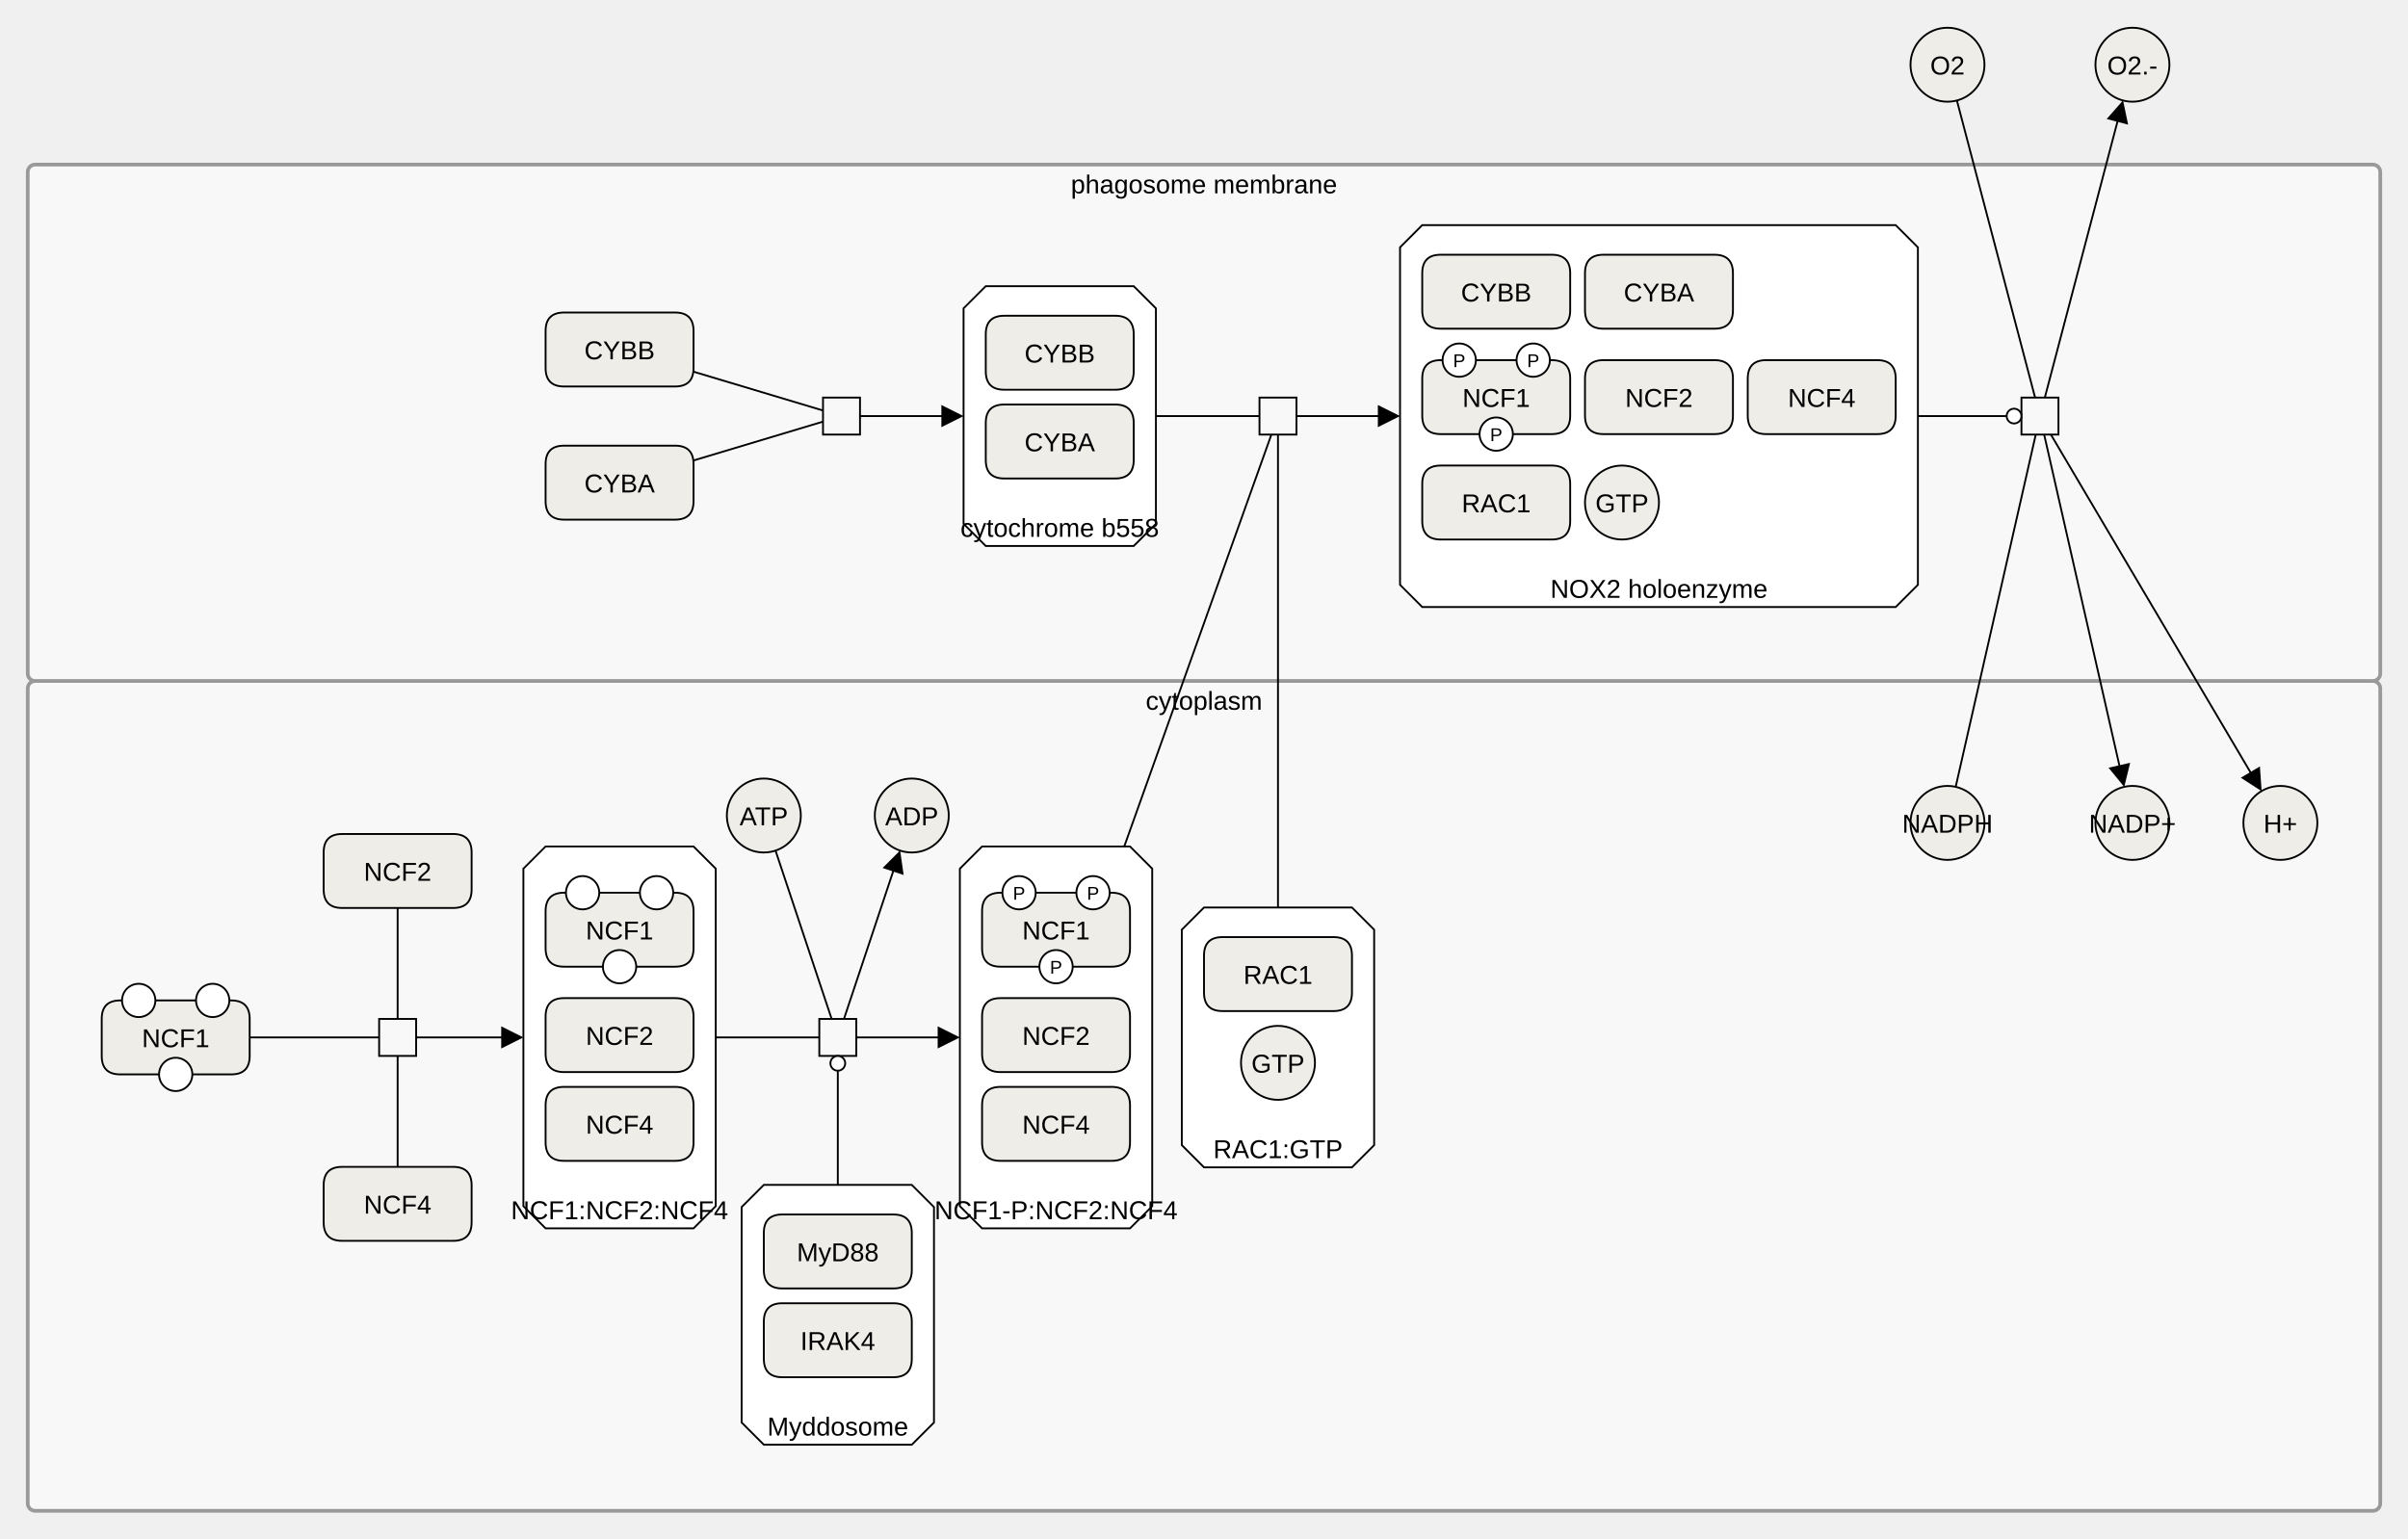
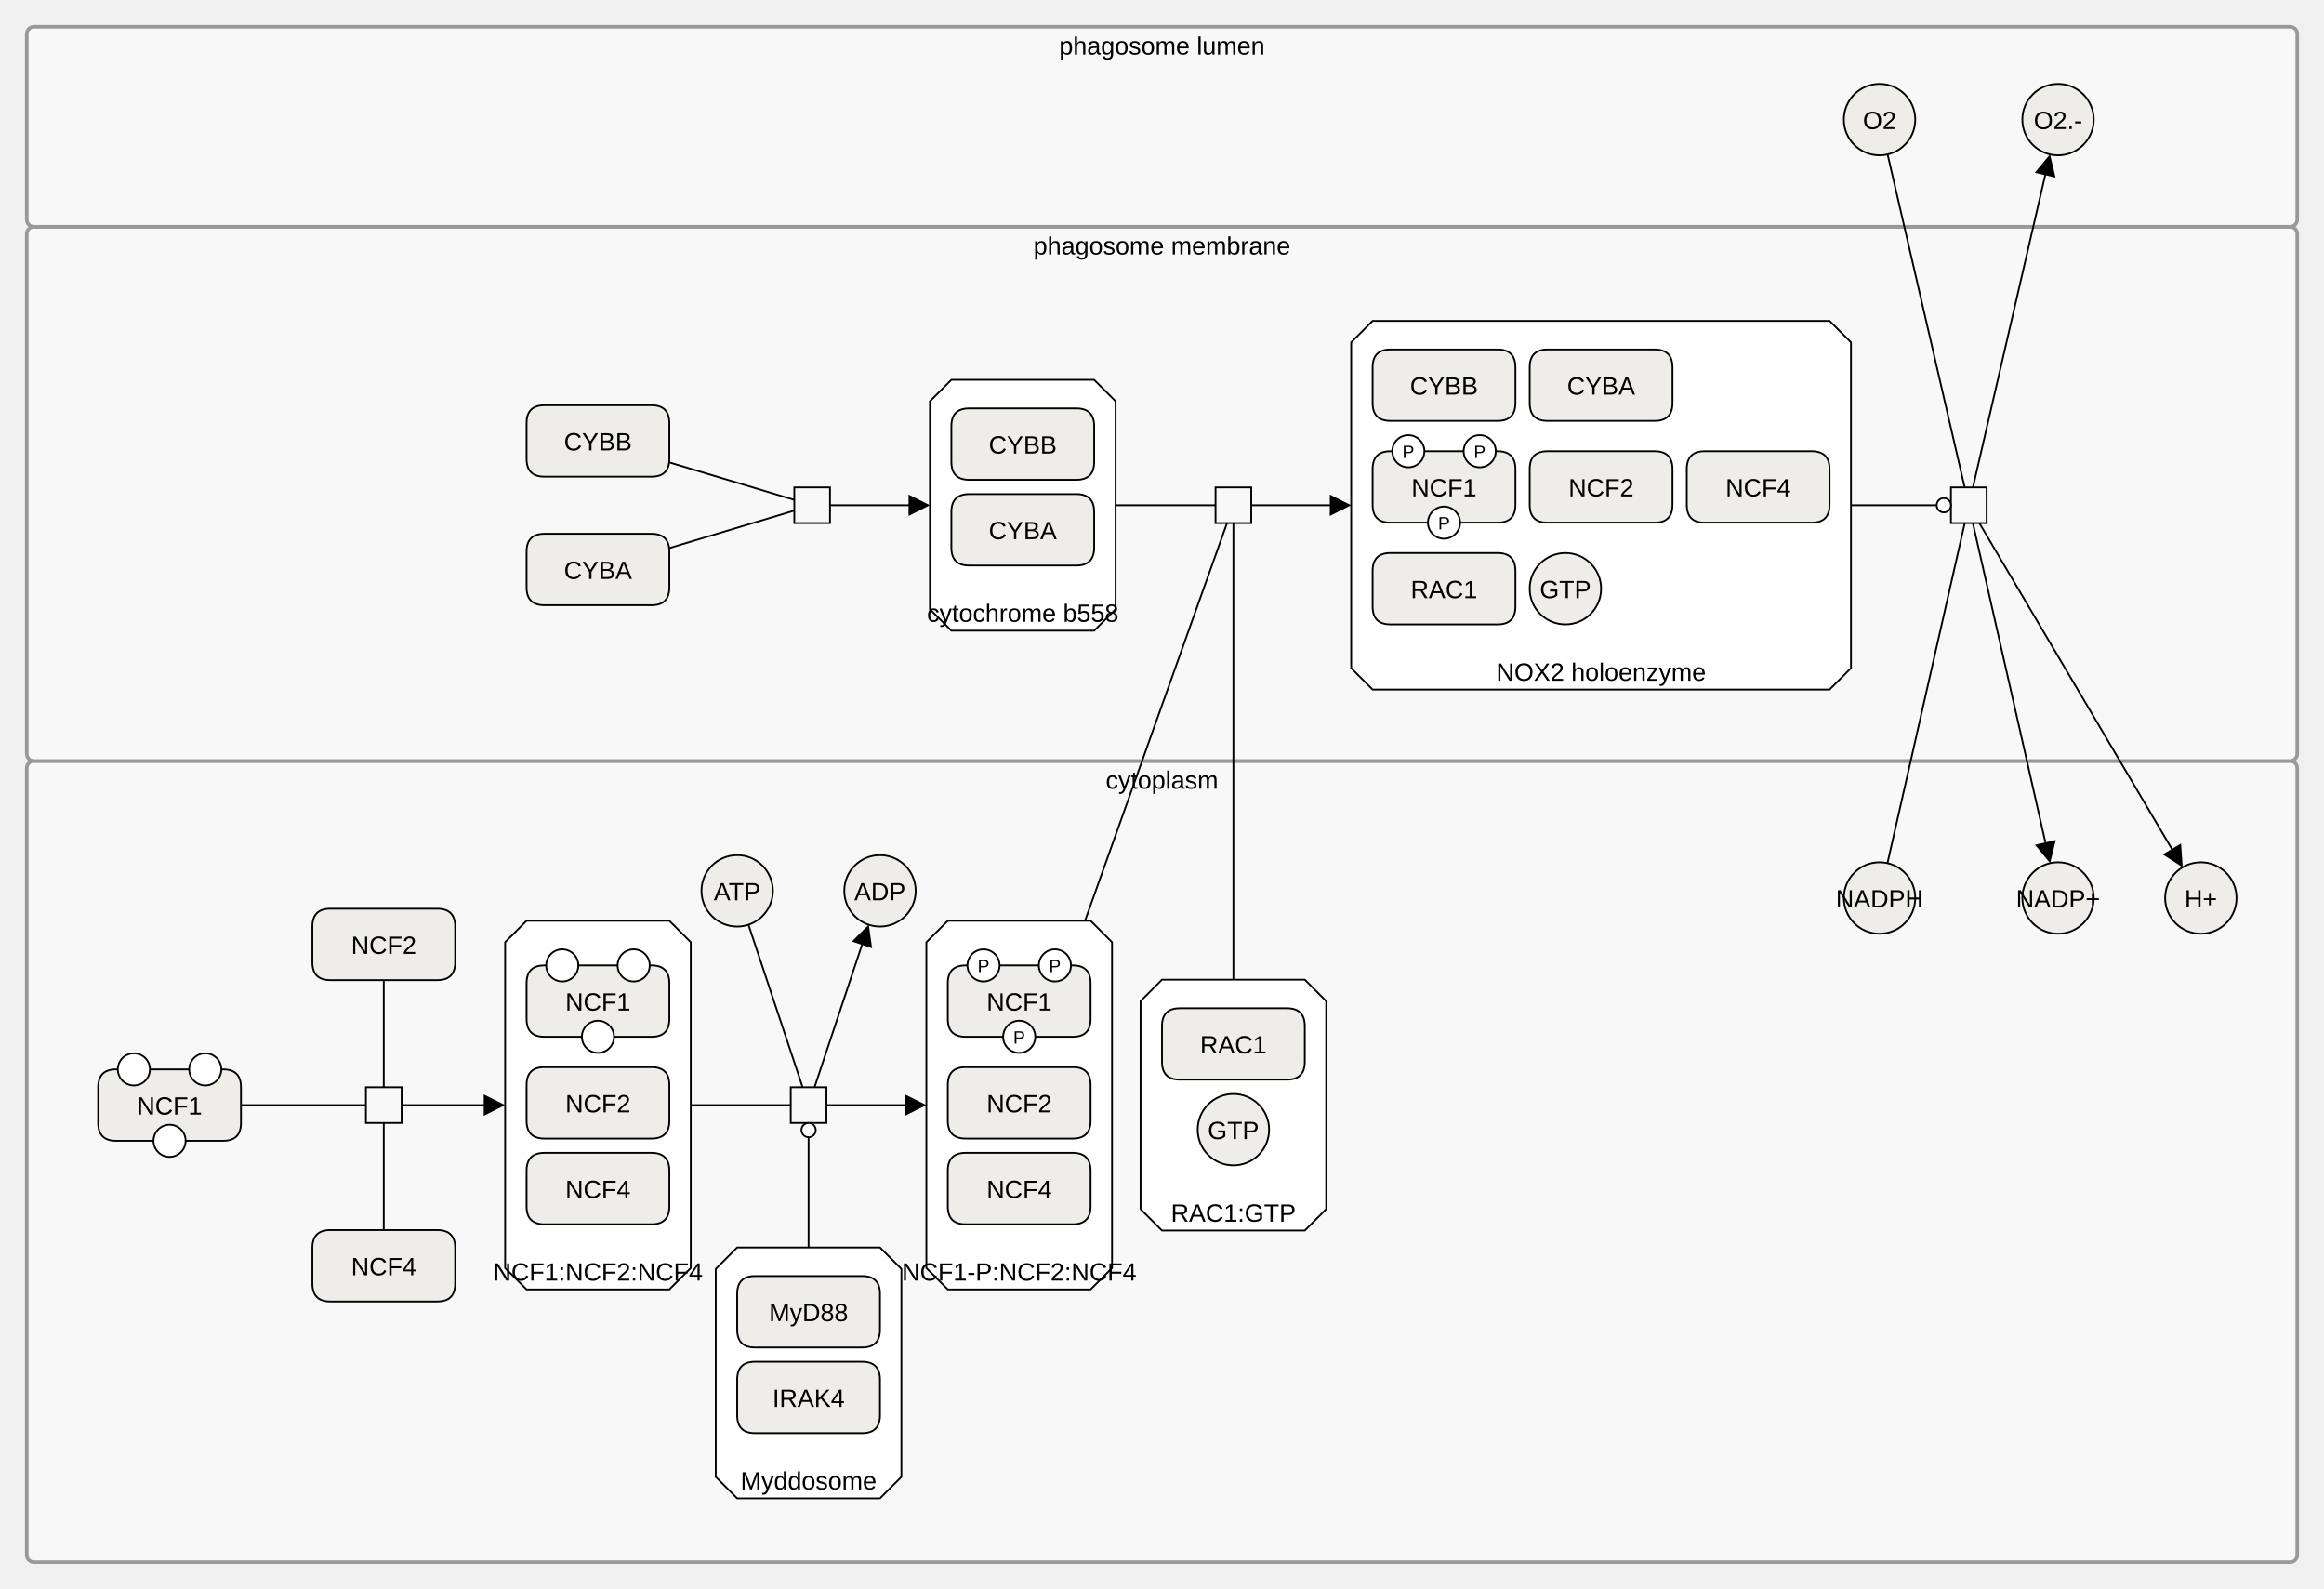
- <svg xmlns="http://www.w3.org/2000/svg" width="1302" height="832" viewBox="0 0 1302 832" stroke-linecap="butt" stroke-miterlimit="10">
-   <g transform="translate(35,105)">
+ <svg xmlns="http://www.w3.org/2000/svg" width="1302" height="890" viewBox="0 0 1302 890" stroke-linecap="butt" stroke-miterlimit="10">
+   <g transform="translate(35,163)">
    <path d="M-20 267.25 C-20 265.041 -18.209 263.25 -16 263.25 L1248 263.25 C1250.209 263.25 1252 265.041 1252 267.25 L1252 708 C1252 710.209 1250.209 712 1248 712 L-16 712 C-18.209 712 -20 710.209 -20 708 Z" fill="#F8F8F8" stroke="none" />
    <path d="M-20 267.25 C-20 265.041 -18.209 263.25 -16 263.25 L1248 263.25 C1250.209 263.25 1252 265.041 1252 267.25 L1252 708 C1252 710.209 1250.209 712 1248 712 L-16 712 C-18.209 712 -20 710.209 -20 708 Z" fill="none" stroke="#999999" stroke-width="2" />
    <text x="616" y="278.791" text-anchor="middle" font-family="'Dialog', Arial, Helvetica, sans-serif" font-size="14" fill="#000000" stroke="none" xml:space="preserve">cytoplasm</text>
-     <path d="M-20 -12 C-20 -14.209 -18.209 -16 -16 -16 L1248 -16 C1250.209 -16 1252 -14.209 1252 -12 L1252 259.25 C1252 261.459 1250.209 263.25 1248 263.25 L-16 263.25 C-18.209 263.25 -20 261.459 -20 259.25 Z" fill="#F8F8F8" stroke="none" />
-     <path d="M-20 -12 C-20 -14.209 -18.209 -16 -16 -16 L1248 -16 C1250.209 -16 1252 -14.209 1252 -12 L1252 259.25 C1252 261.459 1250.209 263.25 1248 263.25 L-16 263.25 C-18.209 263.25 -20 261.459 -20 259.25 Z" fill="none" stroke="#999999" stroke-width="2" />
-     <text x="616" y="-0.459" text-anchor="middle" font-family="'Dialog', Arial, Helvetica, sans-serif" font-size="14" fill="#000000" stroke="none" xml:space="preserve">phagosome membrane</text>
+     <path d="M-20 -32 C-20 -34.209 -18.209 -36 -16 -36 L1248 -36 C1250.209 -36 1252 -34.209 1252 -32 L1252 259.25 C1252 261.459 1250.209 263.25 1248 263.25 L-16 263.25 C-18.209 263.25 -20 261.459 -20 259.25 Z" fill="#F8F8F8" stroke="none" />
+     <path d="M-20 -32 C-20 -34.209 -18.209 -36 -16 -36 L1248 -36 C1250.209 -36 1252 -34.209 1252 -32 L1252 259.25 C1252 261.459 1250.209 263.25 1248 263.25 L-16 263.25 C-18.209 263.25 -20 261.459 -20 259.25 Z" fill="none" stroke="#999999" stroke-width="2" />
+     <text x="616" y="-20.459" text-anchor="middle" font-family="'Dialog', Arial, Helvetica, sans-serif" font-size="14" fill="#000000" stroke="none" xml:space="preserve">phagosome membrane</text>
+     <path d="M-20 -144 C-20 -146.209 -18.209 -148 -16 -148 L1248 -148 C1250.209 -148 1252 -146.209 1252 -144 L1252 -40 C1252 -37.791 1250.209 -36 1248 -36 L-16 -36 C-18.209 -36 -20 -37.791 -20 -40 Z" fill="#F8F8F8" stroke="none" />
+     <path d="M-20 -144 C-20 -146.209 -18.209 -148 -16 -148 L1248 -148 C1250.209 -148 1252 -146.209 1252 -144 L1252 -40 C1252 -37.791 1250.209 -36 1248 -36 L-16 -36 C-18.209 -36 -20 -37.791 -20 -40 Z" fill="none" stroke="#999999" stroke-width="2" />
+     <text x="616" y="-132.459" text-anchor="middle" font-family="'Dialog', Arial, Helvetica, sans-serif" font-size="14" fill="#000000" stroke="none" xml:space="preserve">phagosome lumen</text>
    <path d="M20 446 Q20 436 30 436 L90 436 Q100 436 100 446 L100 466 Q100 476 90 476 L30 476 Q20 476 20 466 Z" fill="#EFEDE7" stroke="none" />
    <path d="M20 446 Q20 436 30 436 L90 436 Q100 436 100 446 L100 466 Q100 476 90 476 L30 476 Q20 476 20 466 Z" fill="none" stroke="#000000" />
    <text x="60" y="461.291" text-anchor="middle" font-family="'Dialog', Arial, Helvetica, sans-serif" font-size="14" fill="#000000" stroke="none" xml:space="preserve">NCF1</text>
    <path d="M31 436 C31 431.029 35.029 427 40 427 L40 427 C44.971 427 49 431.029 49 436 L49 436 C49 440.971 44.971 445 40 445 L40 445 C35.029 445 31 440.971 31 436 Z" fill="#FFFFFF" stroke="none" />
    <path d="M31 436 C31 431.029 35.029 427 40 427 L40 427 C44.971 427 49 431.029 49 436 L49 436 C49 440.971 44.971 445 40 445 L40 445 C35.029 445 31 440.971 31 436 Z" fill="none" stroke="#000000" />
    <path d="M71 436 C71 431.029 75.029 427 80 427 L80 427 C84.971 427 89 431.029 89 436 L89 436 C89 440.971 84.971 445 80 445 L80 445 C75.029 445 71 440.971 71 436 Z" fill="#FFFFFF" stroke="none" />
    <path d="M71 436 C71 431.029 75.029 427 80 427 L80 427 C84.971 427 89 431.029 89 436 L89 436 C89 440.971 84.971 445 80 445 L80 445 C75.029 445 71 440.971 71 436 Z" fill="none" stroke="#000000" />
    <path d="M51 476 C51 471.029 55.029 467 60 467 L60 467 C64.971 467 69 471.029 69 476 L69 476 C69 480.971 64.971 485 60 485 L60 485 C55.029 485 51 480.971 51 476 Z" fill="#FFFFFF" stroke="none" />
    <path d="M51 476 C51 471.029 55.029 467 60 467 L60 467 C64.971 467 69 471.029 69 476 L69 476 C69 480.971 64.971 485 60 485 L60 485 C55.029 485 51 480.971 51 476 Z" fill="none" stroke="#000000" />
    <path d="M140 356 Q140 346 150 346 L210 346 Q220 346 220 356 L220 376 Q220 386 210 386 L150 386 Q140 386 140 376 Z" fill="#EFEDE7" stroke="none" />
    <path d="M140 356 Q140 346 150 346 L210 346 Q220 346 220 356 L220 376 Q220 386 210 386 L150 386 Q140 386 140 376 Z" fill="none" stroke="#000000" />
    <text x="180" y="371.291" text-anchor="middle" font-family="'Dialog', Arial, Helvetica, sans-serif" font-size="14" fill="#000000" stroke="none" xml:space="preserve">NCF2</text>
    <path d="M140 536 Q140 526 150 526 L210 526 Q220 526 220 536 L220 556 Q220 566 210 566 L150 566 Q140 566 140 556 Z" fill="#EFEDE7" stroke="none" />
    <path d="M140 536 Q140 526 150 526 L210 526 Q220 526 220 536 L220 556 Q220 566 210 566 L150 566 Q140 566 140 556 Z" fill="none" stroke="#000000" />
    <text x="180" y="551.291" text-anchor="middle" font-family="'Dialog', Arial, Helvetica, sans-serif" font-size="14" fill="#000000" stroke="none" xml:space="preserve">NCF4</text>
    <path d="M260 352.75 L340 352.75 L352 364.75 L352 547.25 L340 559.25 L260 559.25 L248 547.25 L248 364.75 Z" fill="#FFFFFF" stroke="none" />
    <path d="M260 352.75 L340 352.75 L352 364.75 L352 547.25 L340 559.25 L260 559.25 L248 547.25 L248 364.75 Z" fill="none" stroke="#000000" />
    <text x="300" y="554.291" text-anchor="middle" font-family="'Dialog', Arial, Helvetica, sans-serif" font-size="14" fill="#000000" stroke="none" xml:space="preserve">NCF1:NCF2:NCF4</text>
    <path d="M260 387.75 Q260 377.75 270 377.75 L330 377.75 Q340 377.75 340 387.75 L340 407.75 Q340 417.75 330 417.75 L270 417.75 Q260 417.75 260 407.75 Z" fill="#EFEDE7" stroke="none" />
    <path d="M260 387.75 Q260 377.75 270 377.75 L330 377.75 Q340 377.75 340 387.75 L340 407.75 Q340 417.75 330 417.75 L270 417.75 Q260 417.75 260 407.75 Z" fill="none" stroke="#000000" />
    <text x="300" y="403.041" text-anchor="middle" font-family="'Dialog', Arial, Helvetica, sans-serif" font-size="14" fill="#000000" stroke="none" xml:space="preserve">NCF1</text>
    <path d="M271 377.75 C271 372.779 275.029 368.75 280 368.75 L280 368.75 C284.971 368.75 289 372.779 289 377.75 L289 377.75 C289 382.721 284.971 386.75 280 386.75 L280 386.75 C275.029 386.75 271 382.721 271 377.75 Z" fill="#FFFFFF" stroke="none" />
    <path d="M271 377.75 C271 372.779 275.029 368.75 280 368.75 L280 368.75 C284.971 368.75 289 372.779 289 377.75 L289 377.75 C289 382.721 284.971 386.75 280 386.75 L280 386.75 C275.029 386.75 271 382.721 271 377.75 Z" fill="none" stroke="#000000" />
    <path d="M311 377.75 C311 372.779 315.029 368.75 320 368.75 L320 368.75 C324.971 368.75 329 372.779 329 377.75 L329 377.75 C329 382.721 324.971 386.75 320 386.75 L320 386.75 C315.029 386.75 311 382.721 311 377.75 Z" fill="#FFFFFF" stroke="none" />
    <path d="M311 377.75 C311 372.779 315.029 368.75 320 368.75 L320 368.75 C324.971 368.75 329 372.779 329 377.75 L329 377.75 C329 382.721 324.971 386.75 320 386.75 L320 386.75 C315.029 386.75 311 382.721 311 377.75 Z" fill="none" stroke="#000000" />
    <path d="M291 417.75 C291 412.779 295.029 408.75 300 408.75 L300 408.75 C304.971 408.75 309 412.779 309 417.75 L309 417.75 C309 422.721 304.971 426.75 300 426.75 L300 426.75 C295.029 426.75 291 422.721 291 417.75 Z" fill="#FFFFFF" stroke="none" />
    <path d="M291 417.75 C291 412.779 295.029 408.75 300 408.75 L300 408.75 C304.971 408.75 309 412.779 309 417.75 L309 417.75 C309 422.721 304.971 426.75 300 426.75 L300 426.75 C295.029 426.75 291 422.721 291 417.75 Z" fill="none" stroke="#000000" />
    <path d="M260 444.75 Q260 434.75 270 434.75 L330 434.75 Q340 434.75 340 444.75 L340 464.75 Q340 474.75 330 474.75 L270 474.75 Q260 474.75 260 464.75 Z" fill="#EFEDE7" stroke="none" />
    <path d="M260 444.75 Q260 434.75 270 434.75 L330 434.75 Q340 434.75 340 444.75 L340 464.75 Q340 474.75 330 474.75 L270 474.75 Q260 474.75 260 464.75 Z" fill="none" stroke="#000000" />
    <text x="300" y="460.041" text-anchor="middle" font-family="'Dialog', Arial, Helvetica, sans-serif" font-size="14" fill="#000000" stroke="none" xml:space="preserve">NCF2</text>
    <path d="M260 492.75 Q260 482.75 270 482.75 L330 482.75 Q340 482.75 340 492.75 L340 512.75 Q340 522.75 330 522.75 L270 522.75 Q260 522.75 260 512.75 Z" fill="#EFEDE7" stroke="none" />
    <path d="M260 492.75 Q260 482.75 270 482.75 L330 482.75 Q340 482.75 340 492.75 L340 512.75 Q340 522.75 330 522.75 L270 522.75 Q260 522.75 260 512.75 Z" fill="none" stroke="#000000" />
    <text x="300" y="508.041" text-anchor="middle" font-family="'Dialog', Arial, Helvetica, sans-serif" font-size="14" fill="#000000" stroke="none" xml:space="preserve">NCF4</text>
    <path d="M358 336 C358 324.954 366.954 316 378 316 L378 316 C389.046 316 398 324.954 398 336 L398 336 C398 347.046 389.046 356 378 356 L378 356 C366.954 356 358 347.046 358 336 Z" fill="#EFEDE7" stroke="none" />
    <path d="M358 336 C358 324.954 366.954 316 378 316 L378 316 C389.046 316 398 324.954 398 336 L398 336 C398 347.046 389.046 356 378 356 L378 356 C366.954 356 358 347.046 358 336 Z" fill="none" stroke="#000000" />
    <text x="378" y="341.291" text-anchor="middle" font-family="'Dialog', Arial, Helvetica, sans-serif" font-size="14" fill="#000000" stroke="none" xml:space="preserve">ATP</text>
    <path d="M438 336 C438 324.954 446.954 316 458 316 L458 316 C469.046 316 478 324.954 478 336 L478 336 C478 347.046 469.046 356 458 356 L458 356 C446.954 356 438 347.046 438 336 Z" fill="#EFEDE7" stroke="none" />
    <path d="M438 336 C438 324.954 446.954 316 458 316 L458 316 C469.046 316 478 324.954 478 336 L478 336 C478 347.046 469.046 356 458 356 L458 356 C446.954 356 438 347.046 438 336 Z" fill="none" stroke="#000000" />
    <text x="458" y="341.291" text-anchor="middle" font-family="'Dialog', Arial, Helvetica, sans-serif" font-size="14" fill="#000000" stroke="none" xml:space="preserve">ADP</text>
    <path d="M378 535.75 L458 535.75 L470 547.75 L470 664.25 L458 676.25 L378 676.25 L366 664.25 L366 547.75 Z" fill="#FFFFFF" stroke="none" />
    <path d="M378 535.75 L458 535.75 L470 547.75 L470 664.25 L458 676.25 L378 676.25 L366 664.25 L366 547.75 Z" fill="none" stroke="#000000" />
    <text x="418" y="671.291" text-anchor="middle" font-family="'Dialog', Arial, Helvetica, sans-serif" font-size="14" fill="#000000" stroke="none" xml:space="preserve">Myddosome</text>
    <path d="M378 561.75 Q378 551.75 388 551.75 L448 551.75 Q458 551.75 458 561.75 L458 581.75 Q458 591.75 448 591.75 L388 591.75 Q378 591.75 378 581.75 Z" fill="#EFEDE7" stroke="none" />
    <path d="M378 561.75 Q378 551.75 388 551.75 L448 551.75 Q458 551.75 458 561.75 L458 581.75 Q458 591.75 448 591.75 L388 591.75 Q378 591.75 378 581.75 Z" fill="none" stroke="#000000" />
    <text x="418" y="577.041" text-anchor="middle" font-family="'Dialog', Arial, Helvetica, sans-serif" font-size="14" fill="#000000" stroke="none" xml:space="preserve">MyD88</text>
    <path d="M378 609.75 Q378 599.75 388 599.75 L448 599.75 Q458 599.75 458 609.75 L458 629.75 Q458 639.75 448 639.75 L388 639.75 Q378 639.75 378 629.75 Z" fill="#EFEDE7" stroke="none" />
    <path d="M378 609.75 Q378 599.75 388 599.75 L448 599.75 Q458 599.75 458 609.75 L458 629.75 Q458 639.75 448 639.75 L388 639.75 Q378 639.75 378 629.75 Z" fill="none" stroke="#000000" />
    <text x="418" y="625.041" text-anchor="middle" font-family="'Dialog', Arial, Helvetica, sans-serif" font-size="14" fill="#000000" stroke="none" xml:space="preserve">IRAK4</text>
    <path d="M496 352.75 L576 352.75 L588 364.75 L588 547.25 L576 559.25 L496 559.25 L484 547.25 L484 364.75 Z" fill="#FFFFFF" stroke="none" />
    <path d="M496 352.75 L576 352.75 L588 364.75 L588 547.25 L576 559.25 L496 559.25 L484 547.25 L484 364.75 Z" fill="none" stroke="#000000" />
    <text x="536" y="554.291" text-anchor="middle" font-family="'Dialog', Arial, Helvetica, sans-serif" font-size="14" fill="#000000" stroke="none" xml:space="preserve">NCF1-P:NCF2:NCF4</text>
    <path d="M496 387.75 Q496 377.75 506 377.75 L566 377.75 Q576 377.75 576 387.75 L576 407.75 Q576 417.75 566 417.75 L506 417.75 Q496 417.75 496 407.75 Z" fill="#EFEDE7" stroke="none" />
    <path d="M496 387.75 Q496 377.75 506 377.75 L566 377.75 Q576 377.75 576 387.75 L576 407.75 Q576 417.75 566 417.75 L506 417.75 Q496 417.75 496 407.75 Z" fill="none" stroke="#000000" />
    <text x="536" y="403.041" text-anchor="middle" font-family="'Dialog', Arial, Helvetica, sans-serif" font-size="14" fill="#000000" stroke="none" xml:space="preserve">NCF1</text>
    <path d="M507 377.75 C507 372.779 511.029 368.75 516 368.75 L516 368.75 C520.971 368.75 525 372.779 525 377.75 L525 377.75 C525 382.721 520.971 386.75 516 386.75 L516 386.75 C511.029 386.75 507 382.721 507 377.75 Z" fill="#FFFFFF" stroke="none" />
    <path d="M507 377.75 C507 372.779 511.029 368.75 516 368.75 L516 368.75 C520.971 368.75 525 372.779 525 377.75 L525 377.75 C525 382.721 520.971 386.75 516 386.75 L516 386.75 C511.029 386.75 507 382.721 507 377.75 Z" fill="none" stroke="#000000" />
    <text x="516" y="381.529" text-anchor="middle" font-family="'Dialog', Arial, Helvetica, sans-serif" font-size="10" fill="#000000" stroke="none" xml:space="preserve">P</text>
    <path d="M547 377.75 C547 372.779 551.029 368.75 556 368.75 L556 368.75 C560.971 368.75 565 372.779 565 377.75 L565 377.75 C565 382.721 560.971 386.75 556 386.75 L556 386.75 C551.029 386.75 547 382.721 547 377.75 Z" fill="#FFFFFF" stroke="none" />
    <path d="M547 377.75 C547 372.779 551.029 368.75 556 368.75 L556 368.75 C560.971 368.75 565 372.779 565 377.75 L565 377.75 C565 382.721 560.971 386.75 556 386.75 L556 386.75 C551.029 386.75 547 382.721 547 377.75 Z" fill="none" stroke="#000000" />
    <text x="556" y="381.529" text-anchor="middle" font-family="'Dialog', Arial, Helvetica, sans-serif" font-size="10" fill="#000000" stroke="none" xml:space="preserve">P</text>
    <path d="M527 417.75 C527 412.779 531.029 408.75 536 408.75 L536 408.75 C540.971 408.75 545 412.779 545 417.75 L545 417.75 C545 422.721 540.971 426.75 536 426.75 L536 426.75 C531.029 426.75 527 422.721 527 417.75 Z" fill="#FFFFFF" stroke="none" />
    <path d="M527 417.75 C527 412.779 531.029 408.75 536 408.75 L536 408.75 C540.971 408.75 545 412.779 545 417.75 L545 417.75 C545 422.721 540.971 426.75 536 426.75 L536 426.75 C531.029 426.75 527 422.721 527 417.75 Z" fill="none" stroke="#000000" />
    <text x="536" y="421.529" text-anchor="middle" font-family="'Dialog', Arial, Helvetica, sans-serif" font-size="10" fill="#000000" stroke="none" xml:space="preserve">P</text>
    <path d="M496 444.75 Q496 434.75 506 434.75 L566 434.75 Q576 434.75 576 444.75 L576 464.75 Q576 474.75 566 474.75 L506 474.75 Q496 474.75 496 464.75 Z" fill="#EFEDE7" stroke="none" />
    <path d="M496 444.75 Q496 434.75 506 434.75 L566 434.75 Q576 434.75 576 444.75 L576 464.75 Q576 474.75 566 474.75 L506 474.75 Q496 474.75 496 464.75 Z" fill="none" stroke="#000000" />
    <text x="536" y="460.041" text-anchor="middle" font-family="'Dialog', Arial, Helvetica, sans-serif" font-size="14" fill="#000000" stroke="none" xml:space="preserve">NCF2</text>
    <path d="M496 492.75 Q496 482.75 506 482.75 L566 482.75 Q576 482.75 576 492.75 L576 512.75 Q576 522.75 566 522.75 L506 522.75 Q496 522.75 496 512.75 Z" fill="#EFEDE7" stroke="none" />
    <path d="M496 492.75 Q496 482.75 506 482.75 L566 482.75 Q576 482.75 576 492.75 L576 512.75 Q576 522.75 566 522.75 L506 522.75 Q496 522.75 496 512.75 Z" fill="none" stroke="#000000" />
    <text x="536" y="508.041" text-anchor="middle" font-family="'Dialog', Arial, Helvetica, sans-serif" font-size="14" fill="#000000" stroke="none" xml:space="preserve">NCF4</text>
    <path d="M616 385.75 L696 385.75 L708 397.75 L708 514.25 L696 526.25 L616 526.25 L604 514.25 L604 397.75 Z" fill="#FFFFFF" stroke="none" />
    <path d="M616 385.75 L696 385.75 L708 397.75 L708 514.25 L696 526.25 L616 526.25 L604 514.25 L604 397.75 Z" fill="none" stroke="#000000" />
    <text x="656" y="521.291" text-anchor="middle" font-family="'Dialog', Arial, Helvetica, sans-serif" font-size="14" fill="#000000" stroke="none" xml:space="preserve">RAC1:GTP</text>
    <path d="M616 411.75 Q616 401.75 626 401.75 L686 401.75 Q696 401.75 696 411.75 L696 431.75 Q696 441.75 686 441.75 L626 441.75 Q616 441.75 616 431.75 Z" fill="#EFEDE7" stroke="none" />
    <path d="M616 411.75 Q616 401.75 626 401.75 L686 401.75 Q696 401.75 696 411.75 L696 431.75 Q696 441.75 686 441.75 L626 441.75 Q616 441.75 616 431.75 Z" fill="none" stroke="#000000" />
    <text x="656" y="427.041" text-anchor="middle" font-family="'Dialog', Arial, Helvetica, sans-serif" font-size="14" fill="#000000" stroke="none" xml:space="preserve">RAC1</text>
    <path d="M636 469.75 C636 458.704 644.954 449.75 656 449.75 L656 449.75 C667.046 449.75 676 458.704 676 469.75 L676 469.75 C676 480.796 667.046 489.75 656 489.75 L656 489.75 C644.954 489.75 636 480.796 636 469.75 Z" fill="#EFEDE7" stroke="none" />
    <path d="M636 469.75 C636 458.704 644.954 449.75 656 449.75 L656 449.75 C667.046 449.75 676 458.704 676 469.75 L676 469.75 C676 480.796 667.046 489.75 656 489.75 L656 489.75 C644.954 489.75 636 480.796 636 469.75 Z" fill="none" stroke="#000000" />
    <text x="656" y="475.041" text-anchor="middle" font-family="'Dialog', Arial, Helvetica, sans-serif" font-size="14" fill="#000000" stroke="none" xml:space="preserve">GTP</text>
    <path d="M998 340 C998 328.954 1006.954 320 1018 320 L1018 320 C1029.046 320 1038 328.954 1038 340 L1038 340 C1038 351.046 1029.046 360 1018 360 L1018 360 C1006.954 360 998 351.046 998 340 Z" fill="#EFEDE7" stroke="none" />
    <path d="M998 340 C998 328.954 1006.954 320 1018 320 L1018 320 C1029.046 320 1038 328.954 1038 340 L1038 340 C1038 351.046 1029.046 360 1018 360 L1018 360 C1006.954 360 998 351.046 998 340 Z" fill="none" stroke="#000000" />
    <text x="1018" y="345.291" text-anchor="middle" font-family="'Dialog', Arial, Helvetica, sans-serif" font-size="14" fill="#000000" stroke="none" xml:space="preserve">NADPH</text>
    <path d="M1098 340 C1098 328.954 1106.954 320 1118 320 L1118 320 C1129.046 320 1138 328.954 1138 340 L1138 340 C1138 351.046 1129.046 360 1118 360 L1118 360 C1106.954 360 1098 351.046 1098 340 Z" fill="#EFEDE7" stroke="none" />
    <path d="M1098 340 C1098 328.954 1106.954 320 1118 320 L1118 320 C1129.046 320 1138 328.954 1138 340 L1138 340 C1138 351.046 1129.046 360 1118 360 L1118 360 C1106.954 360 1098 351.046 1098 340 Z" fill="none" stroke="#000000" />
    <text x="1118" y="345.291" text-anchor="middle" font-family="'Dialog', Arial, Helvetica, sans-serif" font-size="14" fill="#000000" stroke="none" xml:space="preserve">NADP+</text>
    <path d="M1178 340 C1178 328.954 1186.954 320 1198 320 L1198 320 C1209.046 320 1218 328.954 1218 340 L1218 340 C1218 351.046 1209.046 360 1198 360 L1198 360 C1186.954 360 1178 351.046 1178 340 Z" fill="#EFEDE7" stroke="none" />
    <path d="M1178 340 C1178 328.954 1186.954 320 1198 320 L1198 320 C1209.046 320 1218 328.954 1218 340 L1218 340 C1218 351.046 1209.046 360 1198 360 L1198 360 C1186.954 360 1178 351.046 1178 340 Z" fill="none" stroke="#000000" />
    <text x="1198" y="345.291" text-anchor="middle" font-family="'Dialog', Arial, Helvetica, sans-serif" font-size="14" fill="#000000" stroke="none" xml:space="preserve">H+</text>
    <path d="M170 446 L190 446 L190 466 L170 466 Z" fill="none" stroke="#000000" />
    <path d="M408 446 L428 446 L428 466 L408 466 Z" fill="none" stroke="#000000" />
    <path d="M260 74 Q260 64 270 64 L330 64 Q340 64 340 74 L340 94 Q340 104 330 104 L270 104 Q260 104 260 94 Z" fill="#EFEDE7" stroke="none" />
    <path d="M260 74 Q260 64 270 64 L330 64 Q340 64 340 74 L340 94 Q340 104 330 104 L270 104 Q260 104 260 94 Z" fill="none" stroke="#000000" />
    <text x="300" y="89.291" text-anchor="middle" font-family="'Dialog', Arial, Helvetica, sans-serif" font-size="14" fill="#000000" stroke="none" xml:space="preserve">CYBB</text>
    <path d="M260 146 Q260 136 270 136 L330 136 Q340 136 340 146 L340 166 Q340 176 330 176 L270 176 Q260 176 260 166 Z" fill="#EFEDE7" stroke="none" />
    <path d="M260 146 Q260 136 270 136 L330 136 Q340 136 340 146 L340 166 Q340 176 330 176 L270 176 Q260 176 260 166 Z" fill="none" stroke="#000000" />
    <text x="300" y="161.291" text-anchor="middle" font-family="'Dialog', Arial, Helvetica, sans-serif" font-size="14" fill="#000000" stroke="none" xml:space="preserve">CYBA</text>
    <path d="M498 49.75 L578 49.75 L590 61.75 L590 178.25 L578 190.25 L498 190.25 L486 178.25 L486 61.75 Z" fill="#FFFFFF" stroke="none" />
    <path d="M498 49.75 L578 49.75 L590 61.75 L590 178.25 L578 190.25 L498 190.25 L486 178.25 L486 61.75 Z" fill="none" stroke="#000000" />
    <text x="538" y="185.291" text-anchor="middle" font-family="'Dialog', Arial, Helvetica, sans-serif" font-size="14" fill="#000000" stroke="none" xml:space="preserve">cytochrome b558</text>
    <path d="M498 75.75 Q498 65.75 508 65.75 L568 65.75 Q578 65.75 578 75.75 L578 95.75 Q578 105.75 568 105.75 L508 105.75 Q498 105.75 498 95.75 Z" fill="#EFEDE7" stroke="none" />
    <path d="M498 75.75 Q498 65.75 508 65.75 L568 65.75 Q578 65.75 578 75.75 L578 95.75 Q578 105.75 568 105.75 L508 105.75 Q498 105.75 498 95.75 Z" fill="none" stroke="#000000" />
    <text x="538" y="91.041" text-anchor="middle" font-family="'Dialog', Arial, Helvetica, sans-serif" font-size="14" fill="#000000" stroke="none" xml:space="preserve">CYBB</text>
    <path d="M498 123.75 Q498 113.75 508 113.75 L568 113.75 Q578 113.75 578 123.75 L578 143.75 Q578 153.75 568 153.75 L508 153.75 Q498 153.75 498 143.75 Z" fill="#EFEDE7" stroke="none" />
    <path d="M498 123.75 Q498 113.75 508 113.75 L568 113.75 Q578 113.75 578 123.75 L578 143.75 Q578 153.75 568 153.75 L508 153.75 Q498 153.75 498 143.75 Z" fill="none" stroke="#000000" />
    <text x="538" y="139.041" text-anchor="middle" font-family="'Dialog', Arial, Helvetica, sans-serif" font-size="14" fill="#000000" stroke="none" xml:space="preserve">CYBA</text>
    <path d="M734 16.75 L990 16.75 L1002 28.75 L1002 211.25 L990 223.25 L734 223.25 L722 211.25 L722 28.75 Z" fill="#FFFFFF" stroke="none" />
    <path d="M734 16.75 L990 16.75 L1002 28.75 L1002 211.25 L990 223.25 L734 223.25 L722 211.25 L722 28.75 Z" fill="none" stroke="#000000" />
    <text x="862" y="218.291" text-anchor="middle" font-family="'Dialog', Arial, Helvetica, sans-serif" font-size="14" fill="#000000" stroke="none" xml:space="preserve">NOX2 holoenzyme</text>
    <path d="M734 42.75 Q734 32.75 744 32.75 L804 32.75 Q814 32.75 814 42.75 L814 62.75 Q814 72.75 804 72.75 L744 72.75 Q734 72.75 734 62.75 Z" fill="#EFEDE7" stroke="none" />
    <path d="M734 42.75 Q734 32.75 744 32.75 L804 32.75 Q814 32.75 814 42.75 L814 62.75 Q814 72.75 804 72.75 L744 72.75 Q734 72.75 734 62.75 Z" fill="none" stroke="#000000" />
    <text x="774" y="58.041" text-anchor="middle" font-family="'Dialog', Arial, Helvetica, sans-serif" font-size="14" fill="#000000" stroke="none" xml:space="preserve">CYBB</text>
    <path d="M822 42.75 Q822 32.75 832 32.75 L892 32.75 Q902 32.75 902 42.75 L902 62.75 Q902 72.75 892 72.75 L832 72.75 Q822 72.75 822 62.75 Z" fill="#EFEDE7" stroke="none" />
    <path d="M822 42.75 Q822 32.75 832 32.75 L892 32.75 Q902 32.75 902 42.75 L902 62.75 Q902 72.75 892 72.75 L832 72.75 Q822 72.75 822 62.75 Z" fill="none" stroke="#000000" />
    <text x="862" y="58.041" text-anchor="middle" font-family="'Dialog', Arial, Helvetica, sans-serif" font-size="14" fill="#000000" stroke="none" xml:space="preserve">CYBA</text>
    <path d="M734 156.75 Q734 146.75 744 146.75 L804 146.75 Q814 146.75 814 156.75 L814 176.75 Q814 186.75 804 186.75 L744 186.75 Q734 186.75 734 176.75 Z" fill="#EFEDE7" stroke="none" />
    <path d="M734 156.75 Q734 146.75 744 146.75 L804 146.75 Q814 146.75 814 156.75 L814 176.75 Q814 186.75 804 186.75 L744 186.75 Q734 186.75 734 176.75 Z" fill="none" stroke="#000000" />
    <text x="774" y="172.041" text-anchor="middle" font-family="'Dialog', Arial, Helvetica, sans-serif" font-size="14" fill="#000000" stroke="none" xml:space="preserve">RAC1</text>
    <path d="M822 166.75 C822 155.704 830.954 146.75 842 146.75 L842 146.75 C853.046 146.75 862 155.704 862 166.75 L862 166.75 C862 177.796 853.046 186.75 842 186.75 L842 186.75 C830.954 186.75 822 177.796 822 166.75 Z" fill="#EFEDE7" stroke="none" />
    <path d="M822 166.75 C822 155.704 830.954 146.75 842 146.75 L842 146.75 C853.046 146.75 862 155.704 862 166.75 L862 166.75 C862 177.796 853.046 186.75 842 186.75 L842 186.75 C830.954 186.75 822 177.796 822 166.75 Z" fill="none" stroke="#000000" />
    <text x="842" y="172.041" text-anchor="middle" font-family="'Dialog', Arial, Helvetica, sans-serif" font-size="14" fill="#000000" stroke="none" xml:space="preserve">GTP</text>
    <path d="M734 99.75 Q734 89.75 744 89.75 L804 89.75 Q814 89.75 814 99.75 L814 119.75 Q814 129.75 804 129.75 L744 129.75 Q734 129.75 734 119.75 Z" fill="#EFEDE7" stroke="none" />
    <path d="M734 99.75 Q734 89.75 744 89.75 L804 89.75 Q814 89.75 814 99.75 L814 119.75 Q814 129.75 804 129.75 L744 129.75 Q734 129.75 734 119.75 Z" fill="none" stroke="#000000" />
    <text x="774" y="115.041" text-anchor="middle" font-family="'Dialog', Arial, Helvetica, sans-serif" font-size="14" fill="#000000" stroke="none" xml:space="preserve">NCF1</text>
    <path d="M745 89.75 C745 84.779 749.029 80.75 754 80.75 L754 80.75 C758.971 80.75 763 84.779 763 89.75 L763 89.75 C763 94.721 758.971 98.75 754 98.75 L754 98.75 C749.029 98.75 745 94.721 745 89.75 Z" fill="#FFFFFF" stroke="none" />
    <path d="M745 89.75 C745 84.779 749.029 80.75 754 80.75 L754 80.75 C758.971 80.75 763 84.779 763 89.75 L763 89.75 C763 94.721 758.971 98.75 754 98.75 L754 98.75 C749.029 98.75 745 94.721 745 89.75 Z" fill="none" stroke="#000000" />
    <text x="754" y="93.529" text-anchor="middle" font-family="'Dialog', Arial, Helvetica, sans-serif" font-size="10" fill="#000000" stroke="none" xml:space="preserve">P</text>
    <path d="M785 89.75 C785 84.779 789.029 80.75 794 80.75 L794 80.75 C798.971 80.75 803 84.779 803 89.75 L803 89.75 C803 94.721 798.971 98.75 794 98.75 L794 98.75 C789.029 98.75 785 94.721 785 89.75 Z" fill="#FFFFFF" stroke="none" />
    <path d="M785 89.75 C785 84.779 789.029 80.75 794 80.75 L794 80.75 C798.971 80.75 803 84.779 803 89.75 L803 89.75 C803 94.721 798.971 98.75 794 98.75 L794 98.75 C789.029 98.75 785 94.721 785 89.75 Z" fill="none" stroke="#000000" />
    <text x="794" y="93.529" text-anchor="middle" font-family="'Dialog', Arial, Helvetica, sans-serif" font-size="10" fill="#000000" stroke="none" xml:space="preserve">P</text>
    <path d="M765 129.75 C765 124.779 769.029 120.75 774 120.75 L774 120.75 C778.971 120.75 783 124.779 783 129.75 L783 129.75 C783 134.721 778.971 138.75 774 138.75 L774 138.75 C769.029 138.75 765 134.721 765 129.75 Z" fill="#FFFFFF" stroke="none" />
    <path d="M765 129.75 C765 124.779 769.029 120.75 774 120.75 L774 120.75 C778.971 120.75 783 124.779 783 129.75 L783 129.75 C783 134.721 778.971 138.75 774 138.75 L774 138.75 C769.029 138.75 765 134.721 765 129.75 Z" fill="none" stroke="#000000" />
    <text x="774" y="133.53" text-anchor="middle" font-family="'Dialog', Arial, Helvetica, sans-serif" font-size="10" fill="#000000" stroke="none" xml:space="preserve">P</text>
    <path d="M822 99.75 Q822 89.75 832 89.75 L892 89.75 Q902 89.75 902 99.75 L902 119.75 Q902 129.75 892 129.75 L832 129.75 Q822 129.75 822 119.75 Z" fill="#EFEDE7" stroke="none" />
    <path d="M822 99.75 Q822 89.75 832 89.75 L892 89.75 Q902 89.75 902 99.75 L902 119.75 Q902 129.75 892 129.75 L832 129.75 Q822 129.75 822 119.75 Z" fill="none" stroke="#000000" />
    <text x="862" y="115.041" text-anchor="middle" font-family="'Dialog', Arial, Helvetica, sans-serif" font-size="14" fill="#000000" stroke="none" xml:space="preserve">NCF2</text>
    <path d="M910 99.75 Q910 89.75 920 89.75 L980 89.75 Q990 89.75 990 99.75 L990 119.75 Q990 129.75 980 129.75 L920 129.75 Q910 129.75 910 119.75 Z" fill="#EFEDE7" stroke="none" />
    <path d="M910 99.75 Q910 89.75 920 89.75 L980 89.75 Q990 89.75 990 99.75 L990 119.75 Q990 129.75 980 129.75 L920 129.75 Q910 129.75 910 119.75 Z" fill="none" stroke="#000000" />
    <text x="950" y="115.041" text-anchor="middle" font-family="'Dialog', Arial, Helvetica, sans-serif" font-size="14" fill="#000000" stroke="none" xml:space="preserve">NCF4</text>
    <path d="M410 110 L430 110 L430 130 L410 130 Z" fill="none" stroke="#000000" />
    <path d="M646 110 L666 110 L666 130 L646 130 Z" fill="none" stroke="#000000" />
    <path d="M1058 110 L1078 110 L1078 130 L1058 130 Z" fill="none" stroke="#000000" />
-     <path d="M998 -70 C998 -81.046 1006.954 -90 1018 -90 L1018 -90 C1029.046 -90 1038 -81.046 1038 -70 L1038 -70 C1038 -58.954 1029.046 -50 1018 -50 L1018 -50 C1006.954 -50 998 -58.954 998 -70 Z" fill="#EFEDE7" stroke="none" />
-     <path d="M998 -70 C998 -81.046 1006.954 -90 1018 -90 L1018 -90 C1029.046 -90 1038 -81.046 1038 -70 L1038 -70 C1038 -58.954 1029.046 -50 1018 -50 L1018 -50 C1006.954 -50 998 -58.954 998 -70 Z" fill="none" stroke="#000000" />
-     <text x="1018" y="-64.709" text-anchor="middle" font-family="'Dialog', Arial, Helvetica, sans-serif" font-size="14" fill="#000000" stroke="none" xml:space="preserve">O2</text>
-     <path d="M1098 -70 C1098 -81.046 1106.954 -90 1118 -90 L1118 -90 C1129.046 -90 1138 -81.046 1138 -70 L1138 -70 C1138 -58.954 1129.046 -50 1118 -50 L1118 -50 C1106.954 -50 1098 -58.954 1098 -70 Z" fill="#EFEDE7" stroke="none" />
-     <path d="M1098 -70 C1098 -81.046 1106.954 -90 1118 -90 L1118 -90 C1129.046 -90 1138 -81.046 1138 -70 L1138 -70 C1138 -58.954 1129.046 -50 1118 -50 L1118 -50 C1106.954 -50 1098 -58.954 1098 -70 Z" fill="none" stroke="#000000" />
-     <text x="1118" y="-64.709" text-anchor="middle" font-family="'Dialog', Arial, Helvetica, sans-serif" font-size="14" fill="#000000" stroke="none" xml:space="preserve">O2.-</text>
+     <path d="M998 -96 C998 -107.046 1006.954 -116 1018 -116 L1018 -116 C1029.046 -116 1038 -107.046 1038 -96 L1038 -96 C1038 -84.954 1029.046 -76 1018 -76 L1018 -76 C1006.954 -76 998 -84.954 998 -96 Z" fill="#EFEDE7" stroke="none" />
+     <path d="M998 -96 C998 -107.046 1006.954 -116 1018 -116 L1018 -116 C1029.046 -116 1038 -107.046 1038 -96 L1038 -96 C1038 -84.954 1029.046 -76 1018 -76 L1018 -76 C1006.954 -76 998 -84.954 998 -96 Z" fill="none" stroke="#000000" />
+     <text x="1018" y="-90.709" text-anchor="middle" font-family="'Dialog', Arial, Helvetica, sans-serif" font-size="14" fill="#000000" stroke="none" xml:space="preserve">O2</text>
+     <path d="M1098 -96 C1098 -107.046 1106.954 -116 1118 -116 L1118 -116 C1129.046 -116 1138 -107.046 1138 -96 L1138 -96 C1138 -84.954 1129.046 -76 1118 -76 L1118 -76 C1106.954 -76 1098 -84.954 1098 -96 Z" fill="#EFEDE7" stroke="none" />
+     <path d="M1098 -96 C1098 -107.046 1106.954 -116 1118 -116 L1118 -116 C1129.046 -116 1138 -107.046 1138 -96 L1138 -96 C1138 -84.954 1129.046 -76 1118 -76 L1118 -76 C1106.954 -76 1098 -84.954 1098 -96 Z" fill="none" stroke="#000000" />
+     <text x="1118" y="-90.709" text-anchor="middle" font-family="'Dialog', Arial, Helvetica, sans-serif" font-size="14" fill="#000000" stroke="none" xml:space="preserve">O2.-</text>
    <path d="M339.869 95.961 L410 117" fill="none" stroke="#000000" />
    <path d="M339.869 144.039 L410 123" fill="none" stroke="#000000" />
    <path d="M430 120 L475 120" fill="none" stroke="#000000" />
    <path d="M486 120 L474 126 L474 114 Z" fill="#000000" stroke="none" />
    <path d="M100 456 L170 456" fill="none" stroke="#000000" />
    <path d="M180 386 L180 446" fill="none" stroke="#000000" />
    <path d="M180 526 L180 466" fill="none" stroke="#000000" />
    <path d="M190 456 L237 456" fill="none" stroke="#000000" />
    <path d="M248 456 L236 462 L236 450 Z" fill="#000000" stroke="none" />
    <path d="M352 456 L408 456" fill="none" stroke="#000000" />
    <path d="M384.297 354.89 L414.667 446" fill="none" stroke="#000000" />
    <path d="M428 456 L473 456" fill="none" stroke="#000000" />
    <path d="M484 456 L472 462 L472 450 Z" fill="#000000" stroke="none" />
    <path d="M421.333 446 L448.225 365.326" fill="none" stroke="#000000" />
    <path d="M451.703 354.89 L453.601 368.172 L442.216 364.377 Z" fill="#000000" stroke="none" />
    <path d="M418 535.75 L418 474" fill="none" stroke="#000000" />
    <circle cx="418" cy="470" r="4" fill="white" stroke="#000000" />
    <path d="M590 120 L646 120" fill="none" stroke="#000000" />
    <path d="M572.875 352.75 L652.429 130" fill="none" stroke="#000000" />
    <path d="M656 385.75 L656 130" fill="none" stroke="#000000" />
    <path d="M666 120 L711 120" fill="none" stroke="#000000" />
    <path d="M722 120 L710 126 L710 114 Z" fill="#000000" stroke="none" />
    <path d="M1022.425 320.529 L1065.727 130" fill="none" stroke="#000000" />
-     <path d="M1023.071 -50.729 L1065.368 110" fill="none" stroke="#000000" />
+     <path d="M1022.502 -76.552 L1065.685 110" fill="none" stroke="#000000" />
    <path d="M1070.273 130 L1111.137 309.802" fill="none" stroke="#000000" />
    <path d="M1113.575 320.529 L1105.064 310.157 L1116.766 307.497 Z" fill="#000000" stroke="none" />
    <path d="M1073.909 130 L1182.268 313.377" fill="none" stroke="#000000" />
    <path d="M1187.864 322.848 L1176.594 315.569 L1186.925 309.464 Z" fill="#000000" stroke="none" />
-     <path d="M1070.632 110 L1110.129 -40.092" fill="none" stroke="#000000" />
-     <path d="M1112.929 -50.729 L1115.677 -37.597 L1104.072 -40.651 Z" fill="#000000" stroke="none" />
+     <path d="M1070.315 110 L1111.018 -65.836" fill="none" stroke="#000000" />
+     <path d="M1113.498 -76.552 L1116.638 -63.508 L1104.947 -66.215 Z" fill="#000000" stroke="none" />
    <path d="M1002 120 L1050 120" fill="none" stroke="#000000" />
    <circle cx="1054" cy="120" r="4" fill="white" stroke="#000000" />
  </g>
</svg>
